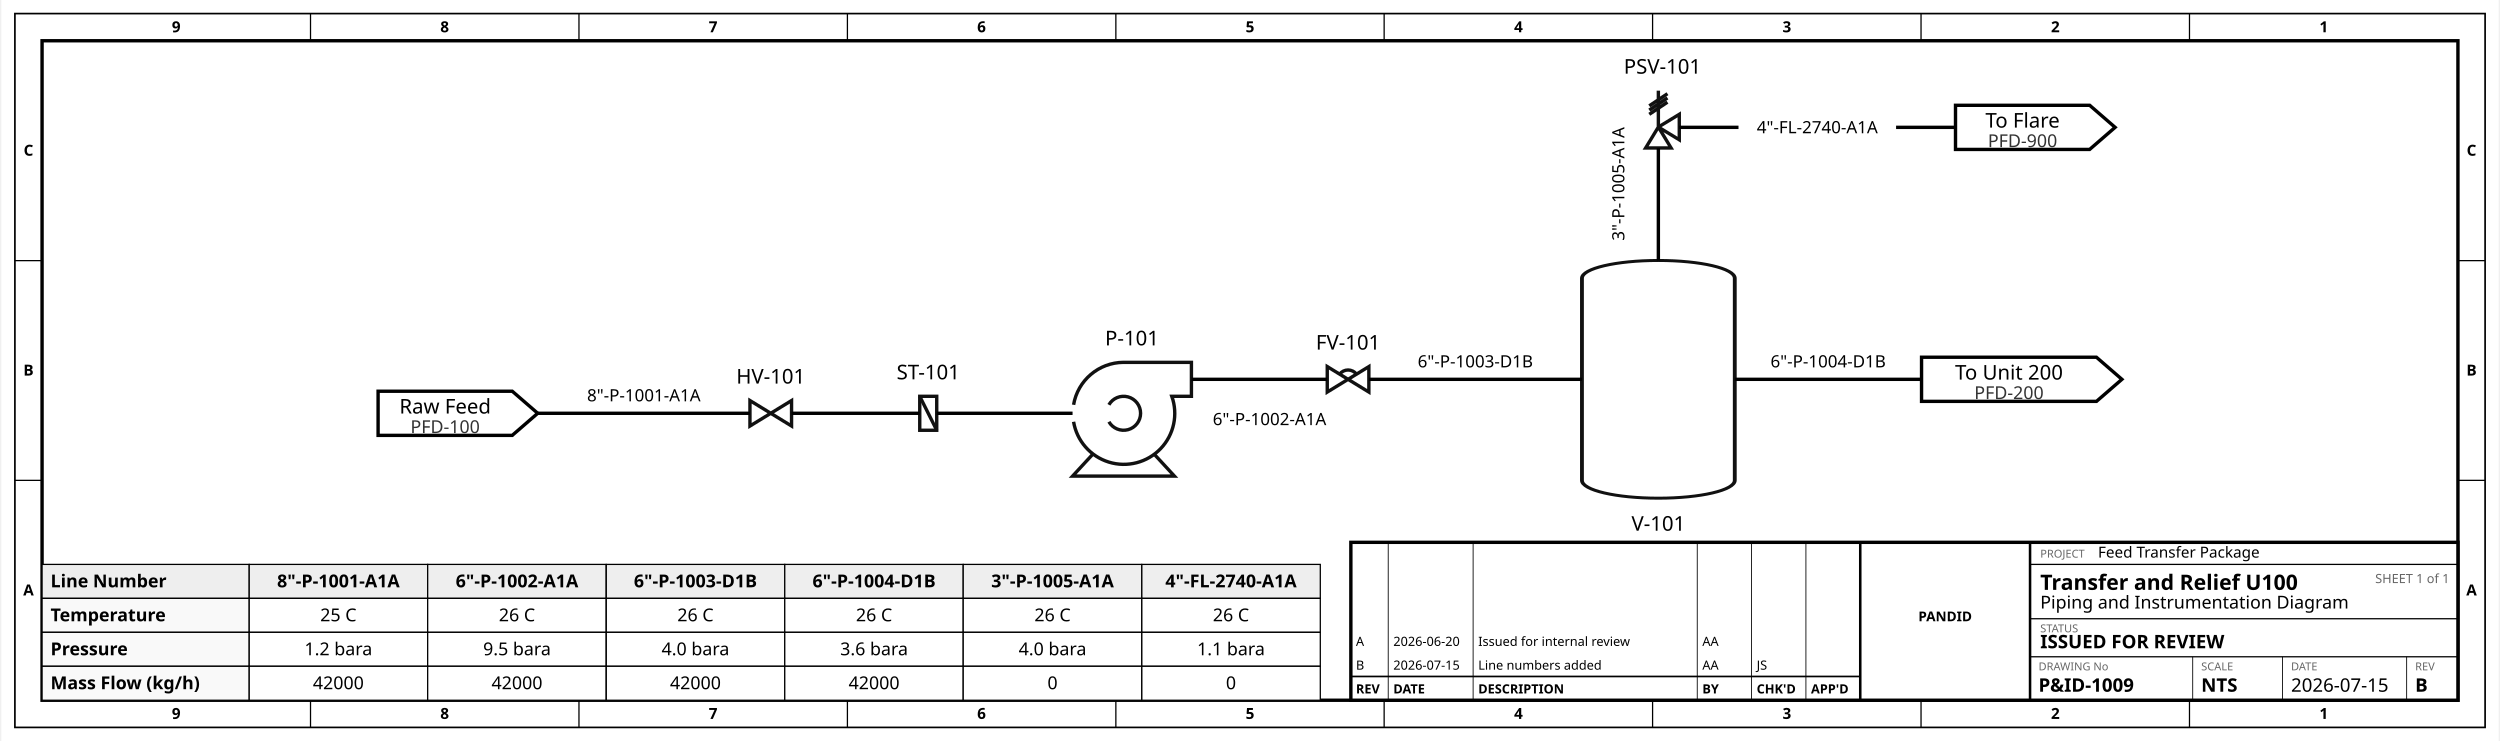
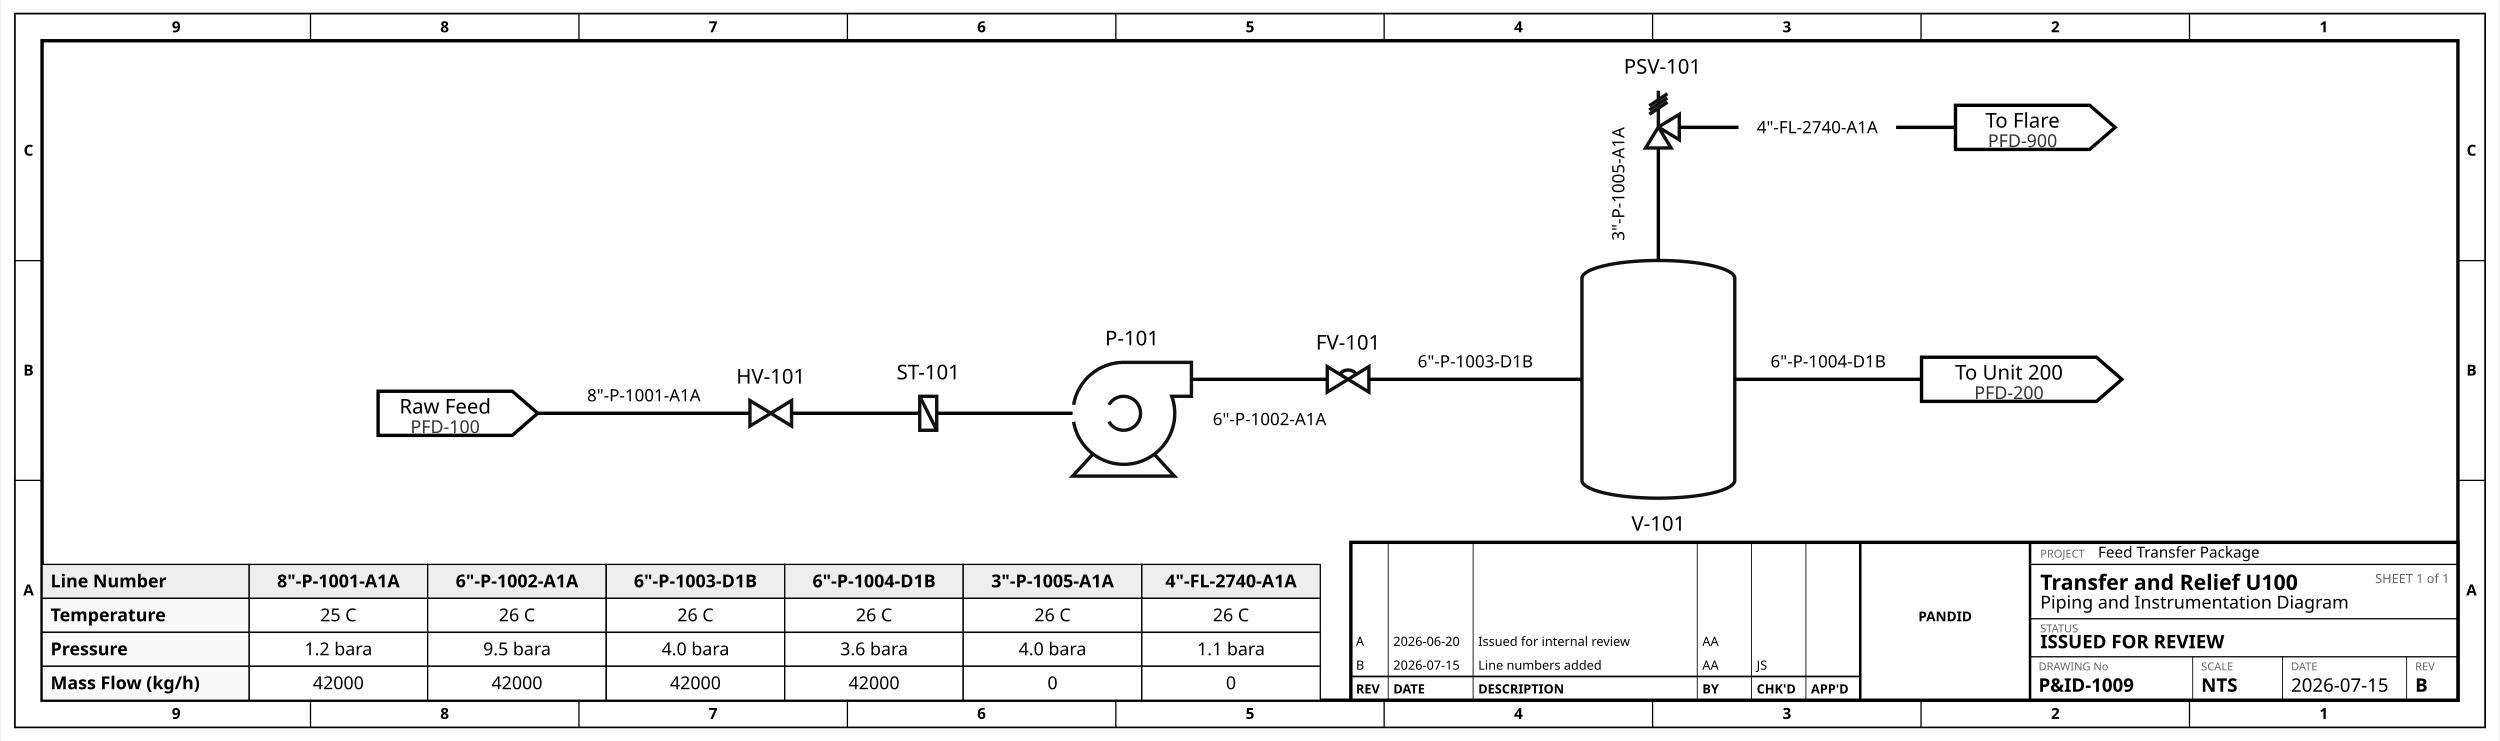
<svg xmlns="http://www.w3.org/2000/svg" width="1471" height="436" viewBox="-205.9 56.6 1470.8 436.4">
  <rect x="-205.9" y="56.6" width="1470.8" height="436.4" fill="white" />
  <rect x="-197.9" y="64.6" width="1454.8" height="420.4" fill="none" stroke="black" stroke-width="1" />
  <rect x="-181.9" y="80.6" width="1422.8" height="388.4" fill="none" stroke="black" stroke-width="2" />
  <text x="-102.9" y="75.6" font-family="sans-serif" font-size="9.0" text-anchor="middle" font-weight="bold" fill="black">9</text>
  <text x="-102.9" y="480.0" font-family="sans-serif" font-size="9.0" text-anchor="middle" font-weight="bold" fill="black">9</text>
  <line x1="-23.8" y1="64.6" x2="-23.8" y2="80.6" stroke="black" stroke-width="0.75" />
  <line x1="-23.8" y1="469.0" x2="-23.8" y2="485.0" stroke="black" stroke-width="0.75" />
  <text x="55.2" y="75.6" font-family="sans-serif" font-size="9.0" text-anchor="middle" font-weight="bold" fill="black">8</text>
  <text x="55.2" y="480.0" font-family="sans-serif" font-size="9.0" text-anchor="middle" font-weight="bold" fill="black">8</text>
  <line x1="134.3" y1="64.6" x2="134.3" y2="80.6" stroke="black" stroke-width="0.75" />
  <line x1="134.3" y1="469.0" x2="134.3" y2="485.0" stroke="black" stroke-width="0.75" />
  <text x="213.3" y="75.6" font-family="sans-serif" font-size="9.0" text-anchor="middle" font-weight="bold" fill="black">7</text>
  <text x="213.3" y="480.0" font-family="sans-serif" font-size="9.0" text-anchor="middle" font-weight="bold" fill="black">7</text>
  <line x1="292.4" y1="64.6" x2="292.4" y2="80.6" stroke="black" stroke-width="0.75" />
  <line x1="292.4" y1="469.0" x2="292.4" y2="485.0" stroke="black" stroke-width="0.75" />
  <text x="371.4" y="75.6" font-family="sans-serif" font-size="9.0" text-anchor="middle" font-weight="bold" fill="black">6</text>
  <text x="371.4" y="480.0" font-family="sans-serif" font-size="9.0" text-anchor="middle" font-weight="bold" fill="black">6</text>
  <line x1="450.5" y1="64.6" x2="450.5" y2="80.6" stroke="black" stroke-width="0.75" />
  <line x1="450.5" y1="469.0" x2="450.5" y2="485.0" stroke="black" stroke-width="0.75" />
  <text x="529.5" y="75.6" font-family="sans-serif" font-size="9.0" text-anchor="middle" font-weight="bold" fill="black">5</text>
  <text x="529.5" y="480.0" font-family="sans-serif" font-size="9.0" text-anchor="middle" font-weight="bold" fill="black">5</text>
  <line x1="608.5" y1="64.6" x2="608.5" y2="80.6" stroke="black" stroke-width="0.75" />
  <line x1="608.5" y1="469.0" x2="608.5" y2="485.0" stroke="black" stroke-width="0.75" />
  <text x="687.6" y="75.6" font-family="sans-serif" font-size="9.0" text-anchor="middle" font-weight="bold" fill="black">4</text>
  <text x="687.6" y="480.0" font-family="sans-serif" font-size="9.0" text-anchor="middle" font-weight="bold" fill="black">4</text>
  <line x1="766.6" y1="64.6" x2="766.6" y2="80.6" stroke="black" stroke-width="0.75" />
  <line x1="766.6" y1="469.0" x2="766.6" y2="485.0" stroke="black" stroke-width="0.75" />
  <text x="845.7" y="75.6" font-family="sans-serif" font-size="9.0" text-anchor="middle" font-weight="bold" fill="black">3</text>
  <text x="845.7" y="480.0" font-family="sans-serif" font-size="9.0" text-anchor="middle" font-weight="bold" fill="black">3</text>
  <line x1="924.7" y1="64.6" x2="924.7" y2="80.6" stroke="black" stroke-width="0.75" />
  <line x1="924.7" y1="469.0" x2="924.7" y2="485.0" stroke="black" stroke-width="0.75" />
  <text x="1003.8" y="75.6" font-family="sans-serif" font-size="9.0" text-anchor="middle" font-weight="bold" fill="black">2</text>
  <text x="1003.8" y="480.0" font-family="sans-serif" font-size="9.0" text-anchor="middle" font-weight="bold" fill="black">2</text>
  <line x1="1082.8" y1="64.6" x2="1082.8" y2="80.6" stroke="black" stroke-width="0.75" />
  <line x1="1082.8" y1="469.0" x2="1082.8" y2="485.0" stroke="black" stroke-width="0.75" />
  <text x="1161.9" y="75.6" font-family="sans-serif" font-size="9.0" text-anchor="middle" font-weight="bold" fill="black">1</text>
  <text x="1161.9" y="480.0" font-family="sans-serif" font-size="9.0" text-anchor="middle" font-weight="bold" fill="black">1</text>
  <text x="-189.9" y="148.3" font-family="sans-serif" font-size="9.0" text-anchor="middle" font-weight="bold" fill="black">C</text>
  <text x="1248.9" y="148.3" font-family="sans-serif" font-size="9.0" text-anchor="middle" font-weight="bold" fill="black">C</text>
  <line x1="-197.9" y1="210.1" x2="-181.9" y2="210.1" stroke="black" stroke-width="0.75" />
  <line x1="1240.9" y1="210.1" x2="1256.9" y2="210.1" stroke="black" stroke-width="0.75" />
  <text x="-189.9" y="277.8" font-family="sans-serif" font-size="9.0" text-anchor="middle" font-weight="bold" fill="black">B</text>
  <text x="1248.9" y="277.8" font-family="sans-serif" font-size="9.0" text-anchor="middle" font-weight="bold" fill="black">B</text>
  <line x1="-197.9" y1="339.5" x2="-181.9" y2="339.5" stroke="black" stroke-width="0.75" />
  <line x1="1240.9" y1="339.5" x2="1256.9" y2="339.5" stroke="black" stroke-width="0.75" />
  <text x="-189.9" y="407.3" font-family="sans-serif" font-size="9.0" text-anchor="middle" font-weight="bold" fill="black">A</text>
  <text x="1248.9" y="407.3" font-family="sans-serif" font-size="9.0" text-anchor="middle" font-weight="bold" fill="black">A</text>
  <g id="stream_table">
    <rect x="-181.9" y="389.0" width="122.0" height="20.0" fill="#eee" stroke="black" stroke-width="0.75" />
    <text x="-176.9" y="402.5" font-family="sans-serif" font-size="10.5" font-weight="bold" text-anchor="start">Line Number</text>
    <rect x="-59.9" y="389.0" width="105.1" height="20.0" fill="#eee" stroke="black" stroke-width="0.75" />
    <text x="-7.4" y="402.5" font-family="sans-serif" font-size="10.5" font-weight="bold" text-anchor="middle">8"-P-1001-A1A</text>
    <rect x="45.2" y="389.0" width="105.1" height="20.0" fill="#eee" stroke="black" stroke-width="0.75" />
    <text x="97.8" y="402.5" font-family="sans-serif" font-size="10.5" font-weight="bold" text-anchor="middle">6"-P-1002-A1A</text>
    <rect x="150.4" y="389.0" width="105.1" height="20.0" fill="#eee" stroke="black" stroke-width="0.75" />
    <text x="202.9" y="402.5" font-family="sans-serif" font-size="10.5" font-weight="bold" text-anchor="middle">6"-P-1003-D1B</text>
    <rect x="255.5" y="389.0" width="105.1" height="20.0" fill="#eee" stroke="black" stroke-width="0.75" />
    <text x="308.1" y="402.5" font-family="sans-serif" font-size="10.5" font-weight="bold" text-anchor="middle">6"-P-1004-D1B</text>
    <rect x="360.6" y="389.0" width="105.1" height="20.0" fill="#eee" stroke="black" stroke-width="0.75" />
    <text x="413.2" y="402.5" font-family="sans-serif" font-size="10.5" font-weight="bold" text-anchor="middle">3"-P-1005-A1A</text>
    <rect x="465.8" y="389.0" width="105.1" height="20.0" fill="#eee" stroke="black" stroke-width="0.75" />
    <text x="518.3" y="402.5" font-family="sans-serif" font-size="10.5" font-weight="bold" text-anchor="middle">4"-FL-2740-A1A</text>
    <rect x="-181.9" y="409.0" width="122.0" height="20.0" fill="#f9f9f9" stroke="black" stroke-width="0.75" />
    <text x="-176.9" y="422.5" font-family="sans-serif" font-size="10.5" font-weight="bold" text-anchor="start">Temperature</text>
    <rect x="-59.9" y="409.0" width="105.1" height="20.0" fill="white" stroke="black" stroke-width="0.75" />
    <text x="-7.4" y="422.5" font-family="sans-serif" font-size="10.5" text-anchor="middle">25 C</text>
    <rect x="45.2" y="409.0" width="105.1" height="20.0" fill="white" stroke="black" stroke-width="0.75" />
    <text x="97.8" y="422.5" font-family="sans-serif" font-size="10.5" text-anchor="middle">26 C</text>
    <rect x="150.4" y="409.0" width="105.1" height="20.0" fill="white" stroke="black" stroke-width="0.75" />
    <text x="202.9" y="422.5" font-family="sans-serif" font-size="10.5" text-anchor="middle">26 C</text>
    <rect x="255.5" y="409.0" width="105.1" height="20.0" fill="white" stroke="black" stroke-width="0.75" />
    <text x="308.1" y="422.5" font-family="sans-serif" font-size="10.5" text-anchor="middle">26 C</text>
    <rect x="360.6" y="409.0" width="105.1" height="20.0" fill="white" stroke="black" stroke-width="0.75" />
    <text x="413.2" y="422.5" font-family="sans-serif" font-size="10.5" text-anchor="middle">26 C</text>
    <rect x="465.8" y="409.0" width="105.1" height="20.0" fill="white" stroke="black" stroke-width="0.75" />
    <text x="518.3" y="422.5" font-family="sans-serif" font-size="10.5" text-anchor="middle">26 C</text>
    <rect x="-181.9" y="429.0" width="122.0" height="20.0" fill="#f9f9f9" stroke="black" stroke-width="0.75" />
    <text x="-176.9" y="442.5" font-family="sans-serif" font-size="10.5" font-weight="bold" text-anchor="start">Pressure</text>
    <rect x="-59.9" y="429.0" width="105.1" height="20.0" fill="white" stroke="black" stroke-width="0.75" />
    <text x="-7.4" y="442.5" font-family="sans-serif" font-size="10.5" text-anchor="middle">1.2 bara</text>
    <rect x="45.2" y="429.0" width="105.1" height="20.0" fill="white" stroke="black" stroke-width="0.75" />
    <text x="97.8" y="442.5" font-family="sans-serif" font-size="10.5" text-anchor="middle">9.5 bara</text>
    <rect x="150.4" y="429.0" width="105.1" height="20.0" fill="white" stroke="black" stroke-width="0.75" />
    <text x="202.9" y="442.5" font-family="sans-serif" font-size="10.5" text-anchor="middle">4.0 bara</text>
    <rect x="255.5" y="429.0" width="105.1" height="20.0" fill="white" stroke="black" stroke-width="0.75" />
    <text x="308.1" y="442.5" font-family="sans-serif" font-size="10.5" text-anchor="middle">3.6 bara</text>
    <rect x="360.6" y="429.0" width="105.1" height="20.0" fill="white" stroke="black" stroke-width="0.75" />
    <text x="413.2" y="442.5" font-family="sans-serif" font-size="10.5" text-anchor="middle">4.0 bara</text>
    <rect x="465.8" y="429.0" width="105.1" height="20.0" fill="white" stroke="black" stroke-width="0.75" />
    <text x="518.3" y="442.5" font-family="sans-serif" font-size="10.5" text-anchor="middle">1.1 bara</text>
    <rect x="-181.9" y="449.0" width="122.0" height="20.0" fill="#f9f9f9" stroke="black" stroke-width="0.75" />
    <text x="-176.9" y="462.5" font-family="sans-serif" font-size="10.5" font-weight="bold" text-anchor="start">Mass Flow (kg/h)</text>
    <rect x="-59.9" y="449.0" width="105.1" height="20.0" fill="white" stroke="black" stroke-width="0.75" />
    <text x="-7.4" y="462.5" font-family="sans-serif" font-size="10.5" text-anchor="middle">42000</text>
    <rect x="45.2" y="449.0" width="105.1" height="20.0" fill="white" stroke="black" stroke-width="0.75" />
    <text x="97.8" y="462.5" font-family="sans-serif" font-size="10.5" text-anchor="middle">42000</text>
    <rect x="150.4" y="449.0" width="105.1" height="20.0" fill="white" stroke="black" stroke-width="0.75" />
    <text x="202.9" y="462.5" font-family="sans-serif" font-size="10.5" text-anchor="middle">42000</text>
    <rect x="255.5" y="449.0" width="105.1" height="20.0" fill="white" stroke="black" stroke-width="0.75" />
    <text x="308.1" y="462.5" font-family="sans-serif" font-size="10.5" text-anchor="middle">42000</text>
    <rect x="360.6" y="449.0" width="105.1" height="20.0" fill="white" stroke="black" stroke-width="0.75" />
    <text x="413.2" y="462.5" font-family="sans-serif" font-size="10.5" text-anchor="middle">0</text>
    <rect x="465.8" y="449.0" width="105.1" height="20.0" fill="white" stroke="black" stroke-width="0.75" />
    <text x="518.3" y="462.5" font-family="sans-serif" font-size="10.5" text-anchor="middle">0</text>
  </g>
  <rect x="588.9" y="376.0" width="652.0" height="93.0" fill="white" stroke="black" stroke-width="2" />
  <line x1="888.9" y1="376.0" x2="888.9" y2="469.0" stroke="black" stroke-width="1.5" />
  <line x1="988.9" y1="376.0" x2="988.9" y2="469.0" stroke="black" stroke-width="1.5" />
  <line x1="588.9" y1="455.0" x2="888.9" y2="455.0" stroke="black" stroke-width="1" />
  <line x1="610.9" y1="376.0" x2="610.9" y2="469.0" stroke="black" stroke-width="0.5" />
  <line x1="660.9" y1="376.0" x2="660.9" y2="469.0" stroke="black" stroke-width="0.5" />
  <line x1="792.9" y1="376.0" x2="792.9" y2="469.0" stroke="black" stroke-width="0.5" />
  <line x1="824.9" y1="376.0" x2="824.9" y2="469.0" stroke="black" stroke-width="0.5" />
  <line x1="856.9" y1="376.0" x2="856.9" y2="469.0" stroke="black" stroke-width="0.5" />
  <text x="591.9" y="465.0" font-family="sans-serif" font-size="7.5" text-anchor="start" font-weight="bold" fill="black">REV</text>
  <text x="613.9" y="465.0" font-family="sans-serif" font-size="7.5" text-anchor="start" font-weight="bold" fill="black">DATE</text>
  <text x="663.9" y="465.0" font-family="sans-serif" font-size="7.5" text-anchor="start" font-weight="bold" fill="black">DESCRIPTION</text>
  <text x="795.9" y="465.0" font-family="sans-serif" font-size="7.5" text-anchor="start" font-weight="bold" fill="black">BY</text>
  <text x="827.9" y="465.0" font-family="sans-serif" font-size="7.5" text-anchor="start" font-weight="bold" fill="black">CHK'D</text>
  <text x="859.9" y="465.0" font-family="sans-serif" font-size="7.5" text-anchor="start" font-weight="bold" fill="black">APP'D</text>
  <text x="591.9" y="451.0" font-family="sans-serif" font-size="7.5" text-anchor="start" fill="black">B</text>
  <text x="613.9" y="451.0" font-family="sans-serif" font-size="7.5" text-anchor="start" fill="black">2026-07-15</text>
  <text x="663.9" y="451.0" font-family="sans-serif" font-size="7.5" text-anchor="start" fill="black">Line numbers added</text>
  <text x="795.9" y="451.0" font-family="sans-serif" font-size="7.5" text-anchor="start" fill="black">AA</text>
  <text x="827.9" y="451.0" font-family="sans-serif" font-size="7.5" text-anchor="start" fill="black">JS</text>
  <text x="859.9" y="451.0" font-family="sans-serif" font-size="7.5" text-anchor="start" fill="black" />
  <text x="591.9" y="437.0" font-family="sans-serif" font-size="7.5" text-anchor="start" fill="black">A</text>
  <text x="613.9" y="437.0" font-family="sans-serif" font-size="7.5" text-anchor="start" fill="black">2026-06-20</text>
  <text x="663.9" y="437.0" font-family="sans-serif" font-size="7.5" text-anchor="start" fill="black">Issued for internal review</text>
  <text x="795.9" y="437.0" font-family="sans-serif" font-size="7.5" text-anchor="start" fill="black">AA</text>
  <text x="827.9" y="437.0" font-family="sans-serif" font-size="7.5" text-anchor="start" fill="black" />
  <text x="859.9" y="437.0" font-family="sans-serif" font-size="7.5" text-anchor="start" fill="black" />
  <text x="938.9" y="422.5" font-family="sans-serif" font-size="8.0" text-anchor="middle" font-weight="bold" fill="black">PANDID</text>
  <text x="994.9" y="385.0" font-family="sans-serif" font-size="6.5" text-anchor="start" fill="#666">PROJECT</text>
  <text x="1028.9" y="385.0" font-family="sans-serif" font-size="9.0" text-anchor="start" fill="black">Feed Transfer Package</text>
  <line x1="988.9" y1="389.0" x2="1240.9" y2="389.0" stroke="black" stroke-width="0.75" />
  <line x1="988.9" y1="421.0" x2="1240.9" y2="421.0" stroke="black" stroke-width="0.75" />
  <line x1="988.9" y1="443.4" x2="1240.9" y2="443.4" stroke="black" stroke-width="0.75" />
  <text x="994.9" y="404.0" font-family="sans-serif" font-size="12.5" text-anchor="start" font-weight="bold" fill="black">Transfer and Relief U100</text>
  <text x="994.9" y="415.0" font-family="sans-serif" font-size="10.5" text-anchor="start" fill="black">Piping and Instrumentation Diagram</text>
  <text x="1235.9" y="400.0" font-family="sans-serif" font-size="7.5" text-anchor="end" fill="#666">SHEET 1 of 1</text>
  <text x="994.9" y="429.0" font-family="sans-serif" font-size="6.5" text-anchor="start" fill="#666">STATUS</text>
  <text x="994.9" y="438.4" font-family="sans-serif" font-size="11.0" text-anchor="start" font-weight="bold" fill="black">ISSUED FOR REVIEW</text>
  <text x="993.9" y="451.4" font-family="sans-serif" font-size="6.5" text-anchor="start" fill="#666">DRAWING No</text>
  <text x="993.9" y="464.0" font-family="sans-serif" font-size="11.0" text-anchor="start" font-weight="bold" fill="black">P&amp;ID-1009</text>
  <line x1="1084.7" y1="443.4" x2="1084.7" y2="469.0" stroke="black" stroke-width="0.5" />
  <text x="1089.7" y="451.4" font-family="sans-serif" font-size="6.5" text-anchor="start" fill="#666">SCALE</text>
  <text x="1089.7" y="464.0" font-family="sans-serif" font-size="11.0" text-anchor="start" font-weight="bold" fill="black">NTS</text>
  <line x1="1137.6" y1="443.4" x2="1137.6" y2="469.0" stroke="black" stroke-width="0.5" />
  <text x="1142.6" y="451.4" font-family="sans-serif" font-size="6.5" text-anchor="start" fill="#666">DATE</text>
  <text x="1142.6" y="464.0" font-family="sans-serif" font-size="11.0" text-anchor="start" fill="black">2026-07-15</text>
  <line x1="1210.7" y1="443.4" x2="1210.7" y2="469.0" stroke="black" stroke-width="0.5" />
  <text x="1215.7" y="451.4" font-family="sans-serif" font-size="6.5" text-anchor="start" fill="#666">REV</text>
  <text x="1215.7" y="464.0" font-family="sans-serif" font-size="11.0" text-anchor="start" font-weight="bold" fill="black">B</text>
  <defs>
    <symbol id="sym_fitting_strainer" viewBox="0 0 10.0 20.0" overflow="visible">
      <g transform="scale(0.25)">
        <rect x="0.0" y="0.0" width="40.0" height="80.0" fill="none" stroke="#111" stroke-width="8.0" />
        <path d="M 0.0 0.0 L 40.0 80.0" fill="none" stroke="#111" stroke-width="8.0" />
      </g>
    </symbol>
    <symbol id="sym_pump" viewBox="0 0 70.0 67.0" overflow="visible">
      <path d="M 12.0 54.0 L 0.0 67.0 L 60.0 67.0 L 48.0 54.0" fill="none" stroke="#111" stroke-width="2.0" />
      <path d="M 0.6 25.0 A 30.0 30.0 0.0 0 1 30.0 0.0 L 70.0 0.0 L 70.0 20.0 L 58.45 20.0 A 30.0 30.0 0.0 0 1 51.859 50.83 A 30.0 30.0 0.0 0 1 21.341 58.742 A 30.0 30.0 0.0 0 1 0.6 35.0" fill="none" stroke="#111" stroke-width="2.0" />
      <path d="M 21.4 25.0 A 10.0 10.0 0.0 1 1 21.4 35.0" fill="none" stroke="#111" stroke-width="2.0" />
    </symbol>
    <symbol id="sym_valve" viewBox="0 0 24.5 15.0" overflow="visible">
      <g transform="scale(0.25)">
        <path d="M 0.0 60.0 L 0.0 0.0 L 98.0 60.0 L 98.0 0.0 Z" fill="none" stroke="#111" stroke-width="8.0" />
      </g>
    </symbol>
    <symbol id="sym_valve_control" viewBox="0 0 24.5 15.0" overflow="visible">
      <g transform="scale(0.25)">
        <path d="M 0.0 60.0 L 0.0 0.0 L 98.0 60.0 L 98.0 0.0 Z" fill="none" stroke="#111" stroke-width="8.0" />
        <path d="M 29.0 18.0 A 25.0 25.0 0.0 0 1 69.0 18.0" fill="none" stroke="#111" stroke-width="8.0" />
      </g>
    </symbol>
    <symbol id="sym_valve_psv" viewBox="0 0 19.8 33.8" overflow="visible">
      <g transform="scale(0.3571429)">
        <path d="M 0.0 94.5 L 21.0 60.0 L 55.5 39.0 L 55.5 81.0 L 21.0 60.0 L 42.0 94.5 Z M 21.0 61.0 L 21.0 0.0 M 6.0 39.0 L 36.0 19.0 M 6.0 32.0 L 36.0 12.0 M 6.0 25.0 L 36.0 5.0" fill="none" stroke="#111" stroke-width="5.6" />
      </g>
    </symbol>
-     <symbol id="sym_vessel_s90x140" viewBox="0 0 62.0 100.0" preserveAspectRatio="none" overflow="visible">
-       <g transform="scale(0.62, 0.5)">
-         <path d="M 0.0 15.0 A 50.0 15.0 0.0 0 1 50.0 0.0 A 50.0 15.0 0.0 0 1 100.0 15.0 L 100.0 185.0 A 50.0 15.0 0.0 0 1 50.0 200.0 A 50.0 15.0 0.0 0 1 0.0 185.0 Z" fill="none" stroke="#111" stroke-width="2.52" />
-       </g>
+     <symbol id="sym_vessel_s90x140" viewBox="0 0 90 140" overflow="visible">
+       <path d="M 0 10.5 A 45 10.5 0 0 1 45 0 A 45 10.5 0 0 1 90 10.5 L 90 129.5 A 45 10.5 0 0 1 45 140 A 45 10.5 0 0 1 0 129.5 Z" fill="none" stroke="#111" stroke-width="2" />
    </symbol>
  </defs>
  <g id="units">
    <polygon points="16.0,287.0 95.0,287.0 110.0,300.0 95.0,313.0 16.0,313.0" fill="transparent" stroke="black" stroke-width="2" />
    <text x="55.5" y="296.0" font-family="sans-serif" font-size="12" text-anchor="middle" dominant-baseline="middle">Raw Feed</text>
    <text x="55.5" y="308.0" font-family="sans-serif" font-size="10.5" text-anchor="middle" dominant-baseline="middle" fill="#333">PFD-100</text>
    <use href="#sym_valve" x="235" y="292.5" width="24.5" height="15.0" />
    <use href="#sym_fitting_strainer" x="335" y="290" width="10.0" height="20.0" />
    <use href="#sym_pump" x="425" y="270" width="70.0" height="67.0" />
    <use href="#sym_valve_control" x="575" y="272.5" width="24.5" height="15.0" />
    <use href="#sym_vessel_s90x140" x="725" y="210" width="90" height="140" />
    <use href="#sym_valve_psv" x="762.5" y="110" width="19.8" height="33.8" />
    <polygon points="945.0,118.6 1024.0,118.6 1039.0,131.6 1024.0,144.6 945.0,144.6" fill="transparent" stroke="black" stroke-width="2" />
    <text x="984.5" y="127.6" font-family="sans-serif" font-size="12" text-anchor="middle" dominant-baseline="middle">To Flare</text>
    <text x="984.5" y="139.6" font-family="sans-serif" font-size="10.5" text-anchor="middle" dominant-baseline="middle" fill="#333">PFD-900</text>
    <polygon points="925.0,267.0 1028.0,267.0 1043.0,280.0 1028.0,293.0 925.0,293.0" fill="transparent" stroke="black" stroke-width="2" />
    <text x="976.5" y="276.0" font-family="sans-serif" font-size="12" text-anchor="middle" dominant-baseline="middle">To Unit 200</text>
    <text x="976.5" y="288.0" font-family="sans-serif" font-size="10.5" text-anchor="middle" dominant-baseline="middle" fill="#333">PFD-200</text>
  </g>
  <g id="streams">
    <path d="M 110.0,300.0 L 235.0,300.0" fill="none" stroke="black" stroke-width="2" />
    <path d="M 259.5,300.0 L 335.0,300.0" fill="none" stroke="black" stroke-width="2" />
    <path d="M 345.0,300.0 L 425.0,300.0" fill="none" stroke="black" stroke-width="2" />
    <path d="M 495.0,280.0 L 575.0,280.0" fill="none" stroke="black" stroke-width="2" />
    <path d="M 599.5,280.0 L 725.0,280.0" fill="none" stroke="black" stroke-width="2" />
    <path d="M 815.0,280.0 L 925.0,280.0" fill="none" stroke="black" stroke-width="2" />
    <path d="M 770.0,210.0 L 770.0,143.8" fill="none" stroke="black" stroke-width="2" />
    <path d="M 782.3,131.6 L 945.0,131.6" fill="none" stroke="black" stroke-width="2" />
    <rect x="129.2" y="283.0" width="86.6" height="13.0" fill="white" />
    <text x="172.5" y="289.5" font-family="sans-serif" font-size="10" text-anchor="middle" dominant-baseline="middle" fill="black">8"-P-1001-A1A</text>
    <rect x="497.7" y="297.0" width="86.6" height="13.0" fill="white" />
    <text x="541.0" y="303.5" font-family="sans-serif" font-size="10" text-anchor="middle" dominant-baseline="middle" fill="black">6"-P-1002-A1A</text>
    <rect x="619.0" y="263.0" width="86.6" height="13.0" fill="white" />
    <text x="662.2" y="269.5" font-family="sans-serif" font-size="10" text-anchor="middle" dominant-baseline="middle" fill="black">6"-P-1003-D1B</text>
    <rect x="826.7" y="263.0" width="86.6" height="13.0" fill="white" />
    <text x="870.0" y="269.5" font-family="sans-serif" font-size="10" text-anchor="middle" dominant-baseline="middle" fill="black">6"-P-1004-D1B</text>
    <rect x="740.0" y="121.6" width="13.0" height="86.6" fill="white" />
    <text x="746.5" y="164.9" font-family="sans-serif" font-size="10" text-anchor="middle" dominant-baseline="middle" fill="black" transform="rotate(-90, 746.5, 164.9)">3"-P-1005-A1A</text>
    <rect x="817.2" y="125.1" width="92.8" height="13.0" fill="white" />
    <text x="863.6" y="131.6" font-family="sans-serif" font-size="10" text-anchor="middle" dominant-baseline="middle" fill="black">4"-FL-2740-A1A</text>
  </g>
  <g id="unit_labels">
    <rect x="223.4" y="270.5" width="47.6" height="15.0" fill="white" />
    <text x="247.25" y="282.5" font-family="sans-serif" font-size="12" text-anchor="middle" dominant-baseline="baseline">HV-101</text>
    <rect x="316.2" y="268.0" width="47.6" height="15.0" fill="white" />
    <text x="340.0" y="280.0" font-family="sans-serif" font-size="12" text-anchor="middle" dominant-baseline="baseline">ST-101</text>
    <rect x="439.5" y="248.0" width="41.0" height="15.0" fill="white" />
    <text x="460.0" y="260.0" font-family="sans-serif" font-size="12" text-anchor="middle" dominant-baseline="baseline">P-101</text>
    <rect x="563.5" y="250.5" width="47.6" height="15.0" fill="white" />
    <text x="587.25" y="262.5" font-family="sans-serif" font-size="12" text-anchor="middle" dominant-baseline="baseline">FV-101</text>
    <rect x="749.5" y="357.5" width="41.0" height="15.0" fill="white" />
    <text x="770.0" y="365.0" font-family="sans-serif" font-size="12" text-anchor="middle" dominant-baseline="middle">V-101</text>
    <rect x="745.3" y="88.0" width="54.2" height="15.0" fill="white" />
    <text x="772.4" y="100" font-family="sans-serif" font-size="12" text-anchor="middle" dominant-baseline="baseline">PSV-101</text>
  </g>
</svg>
